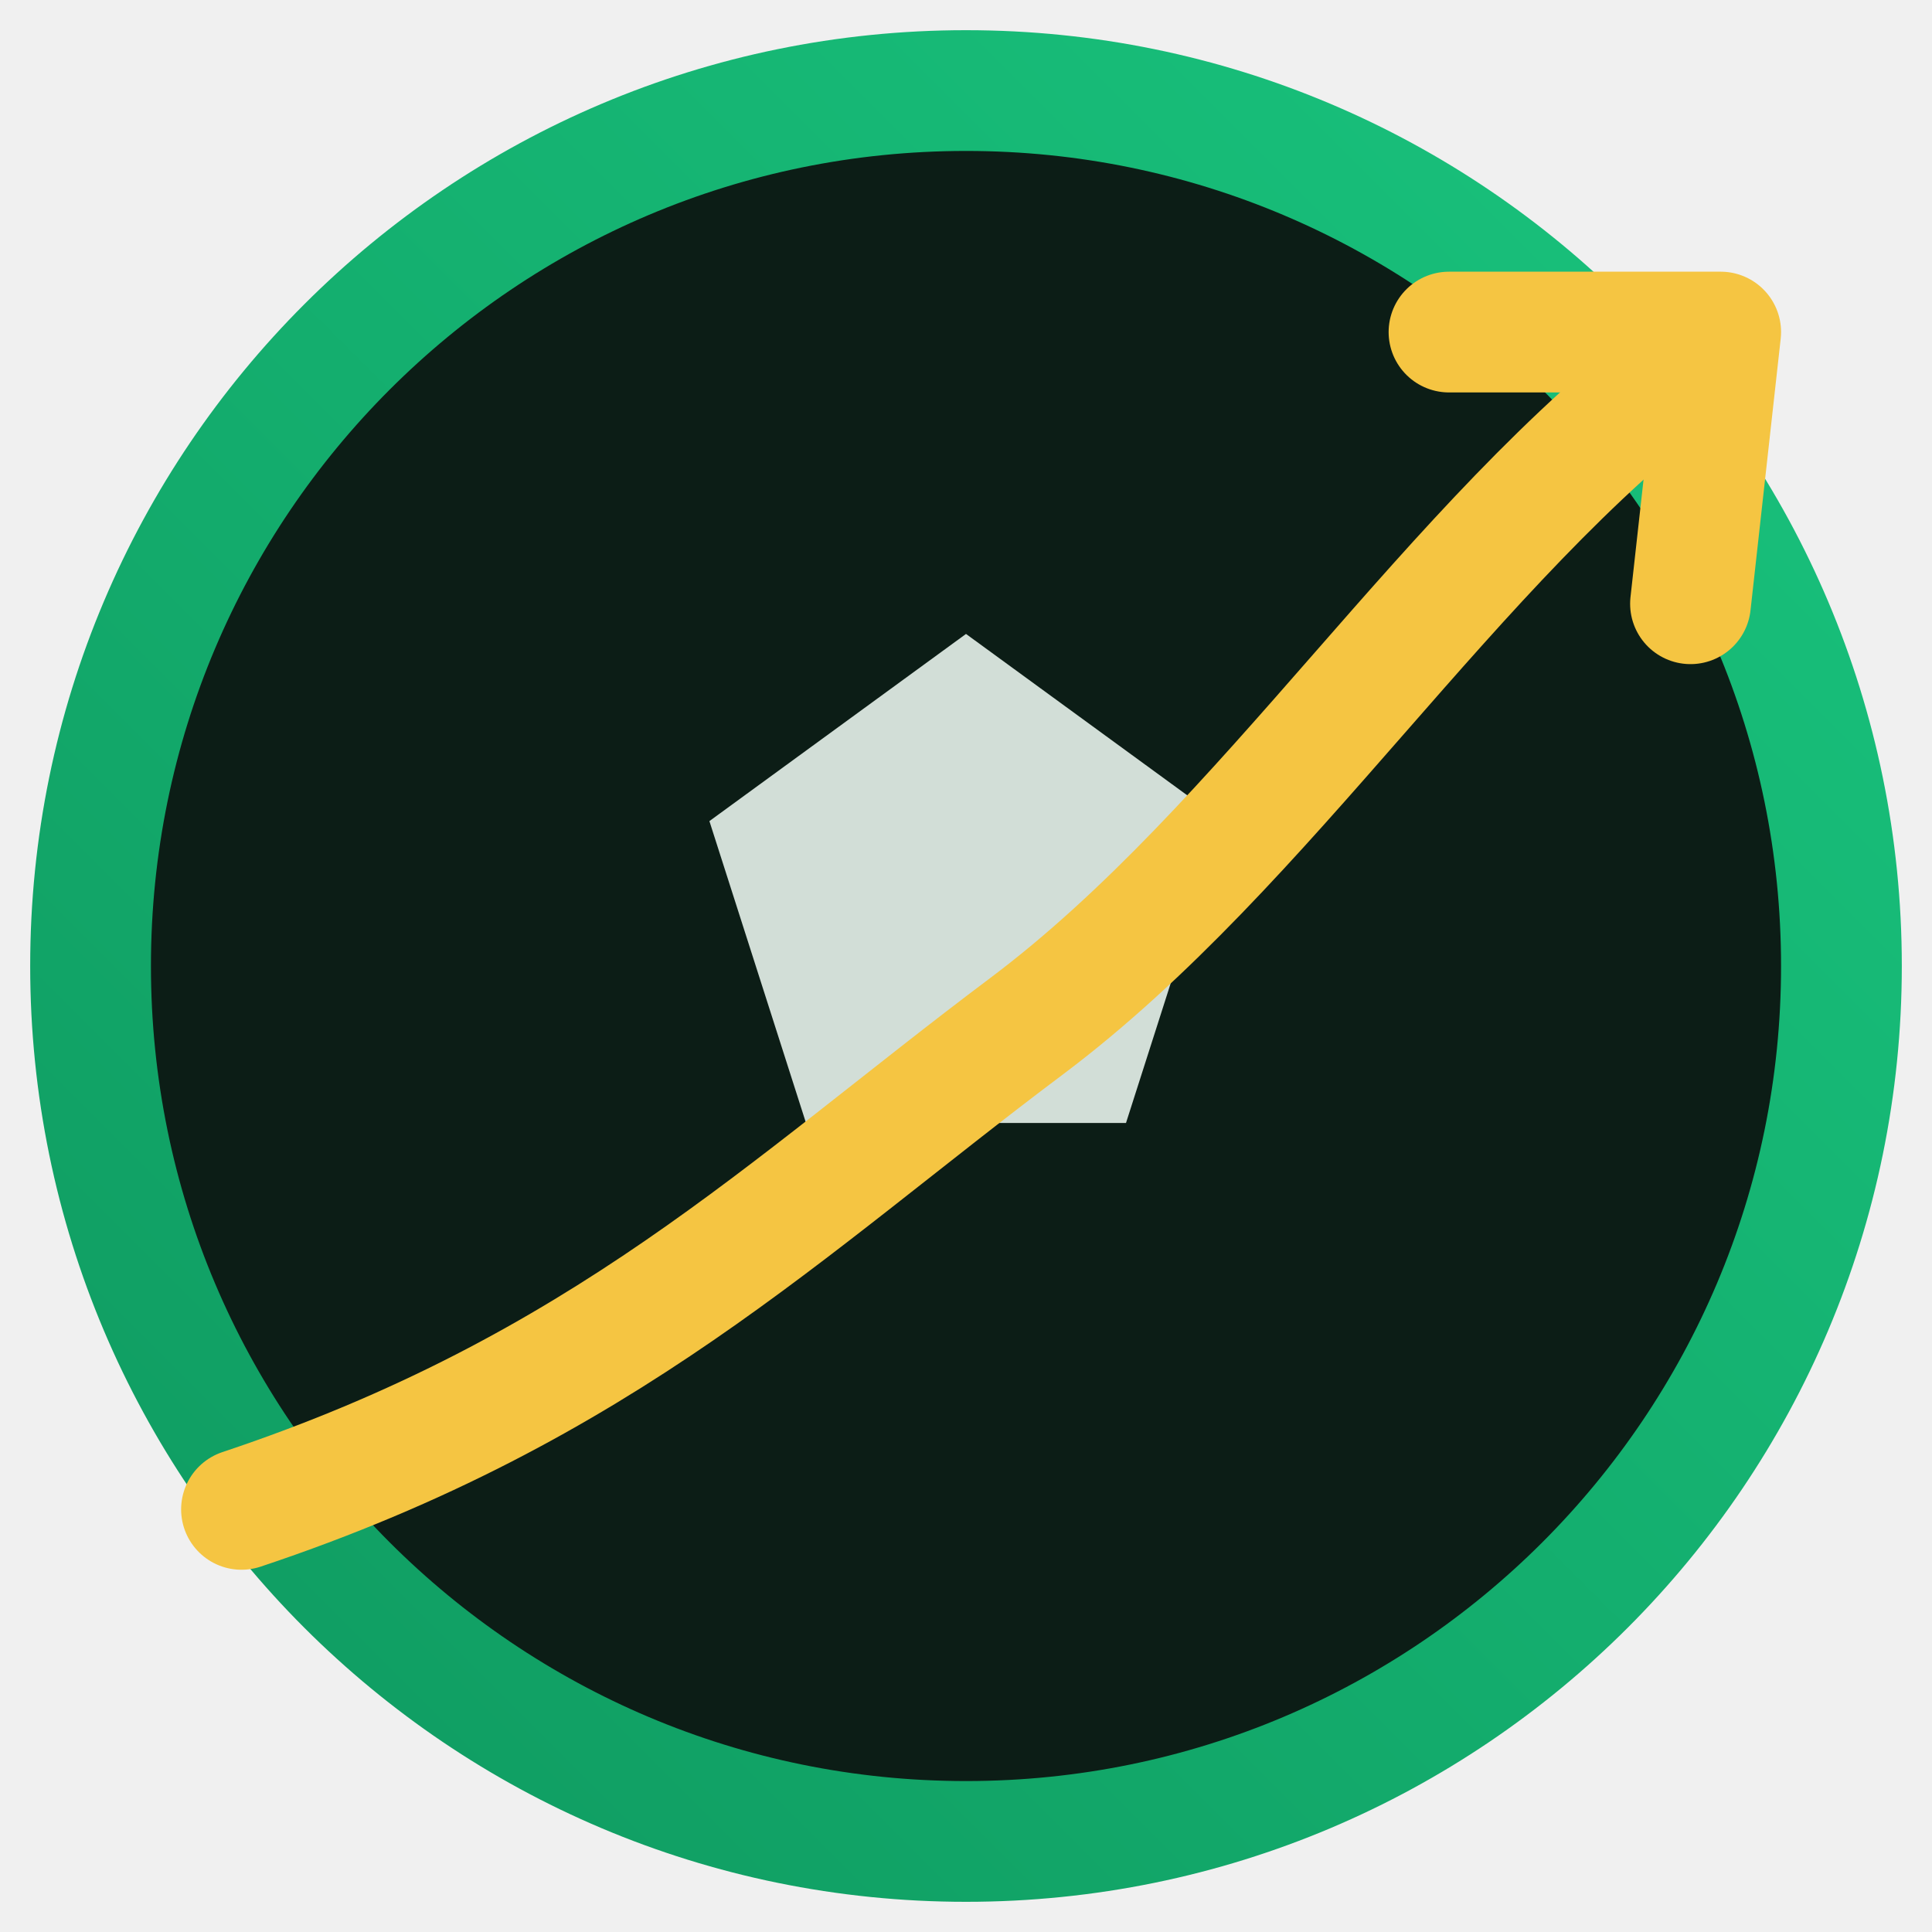
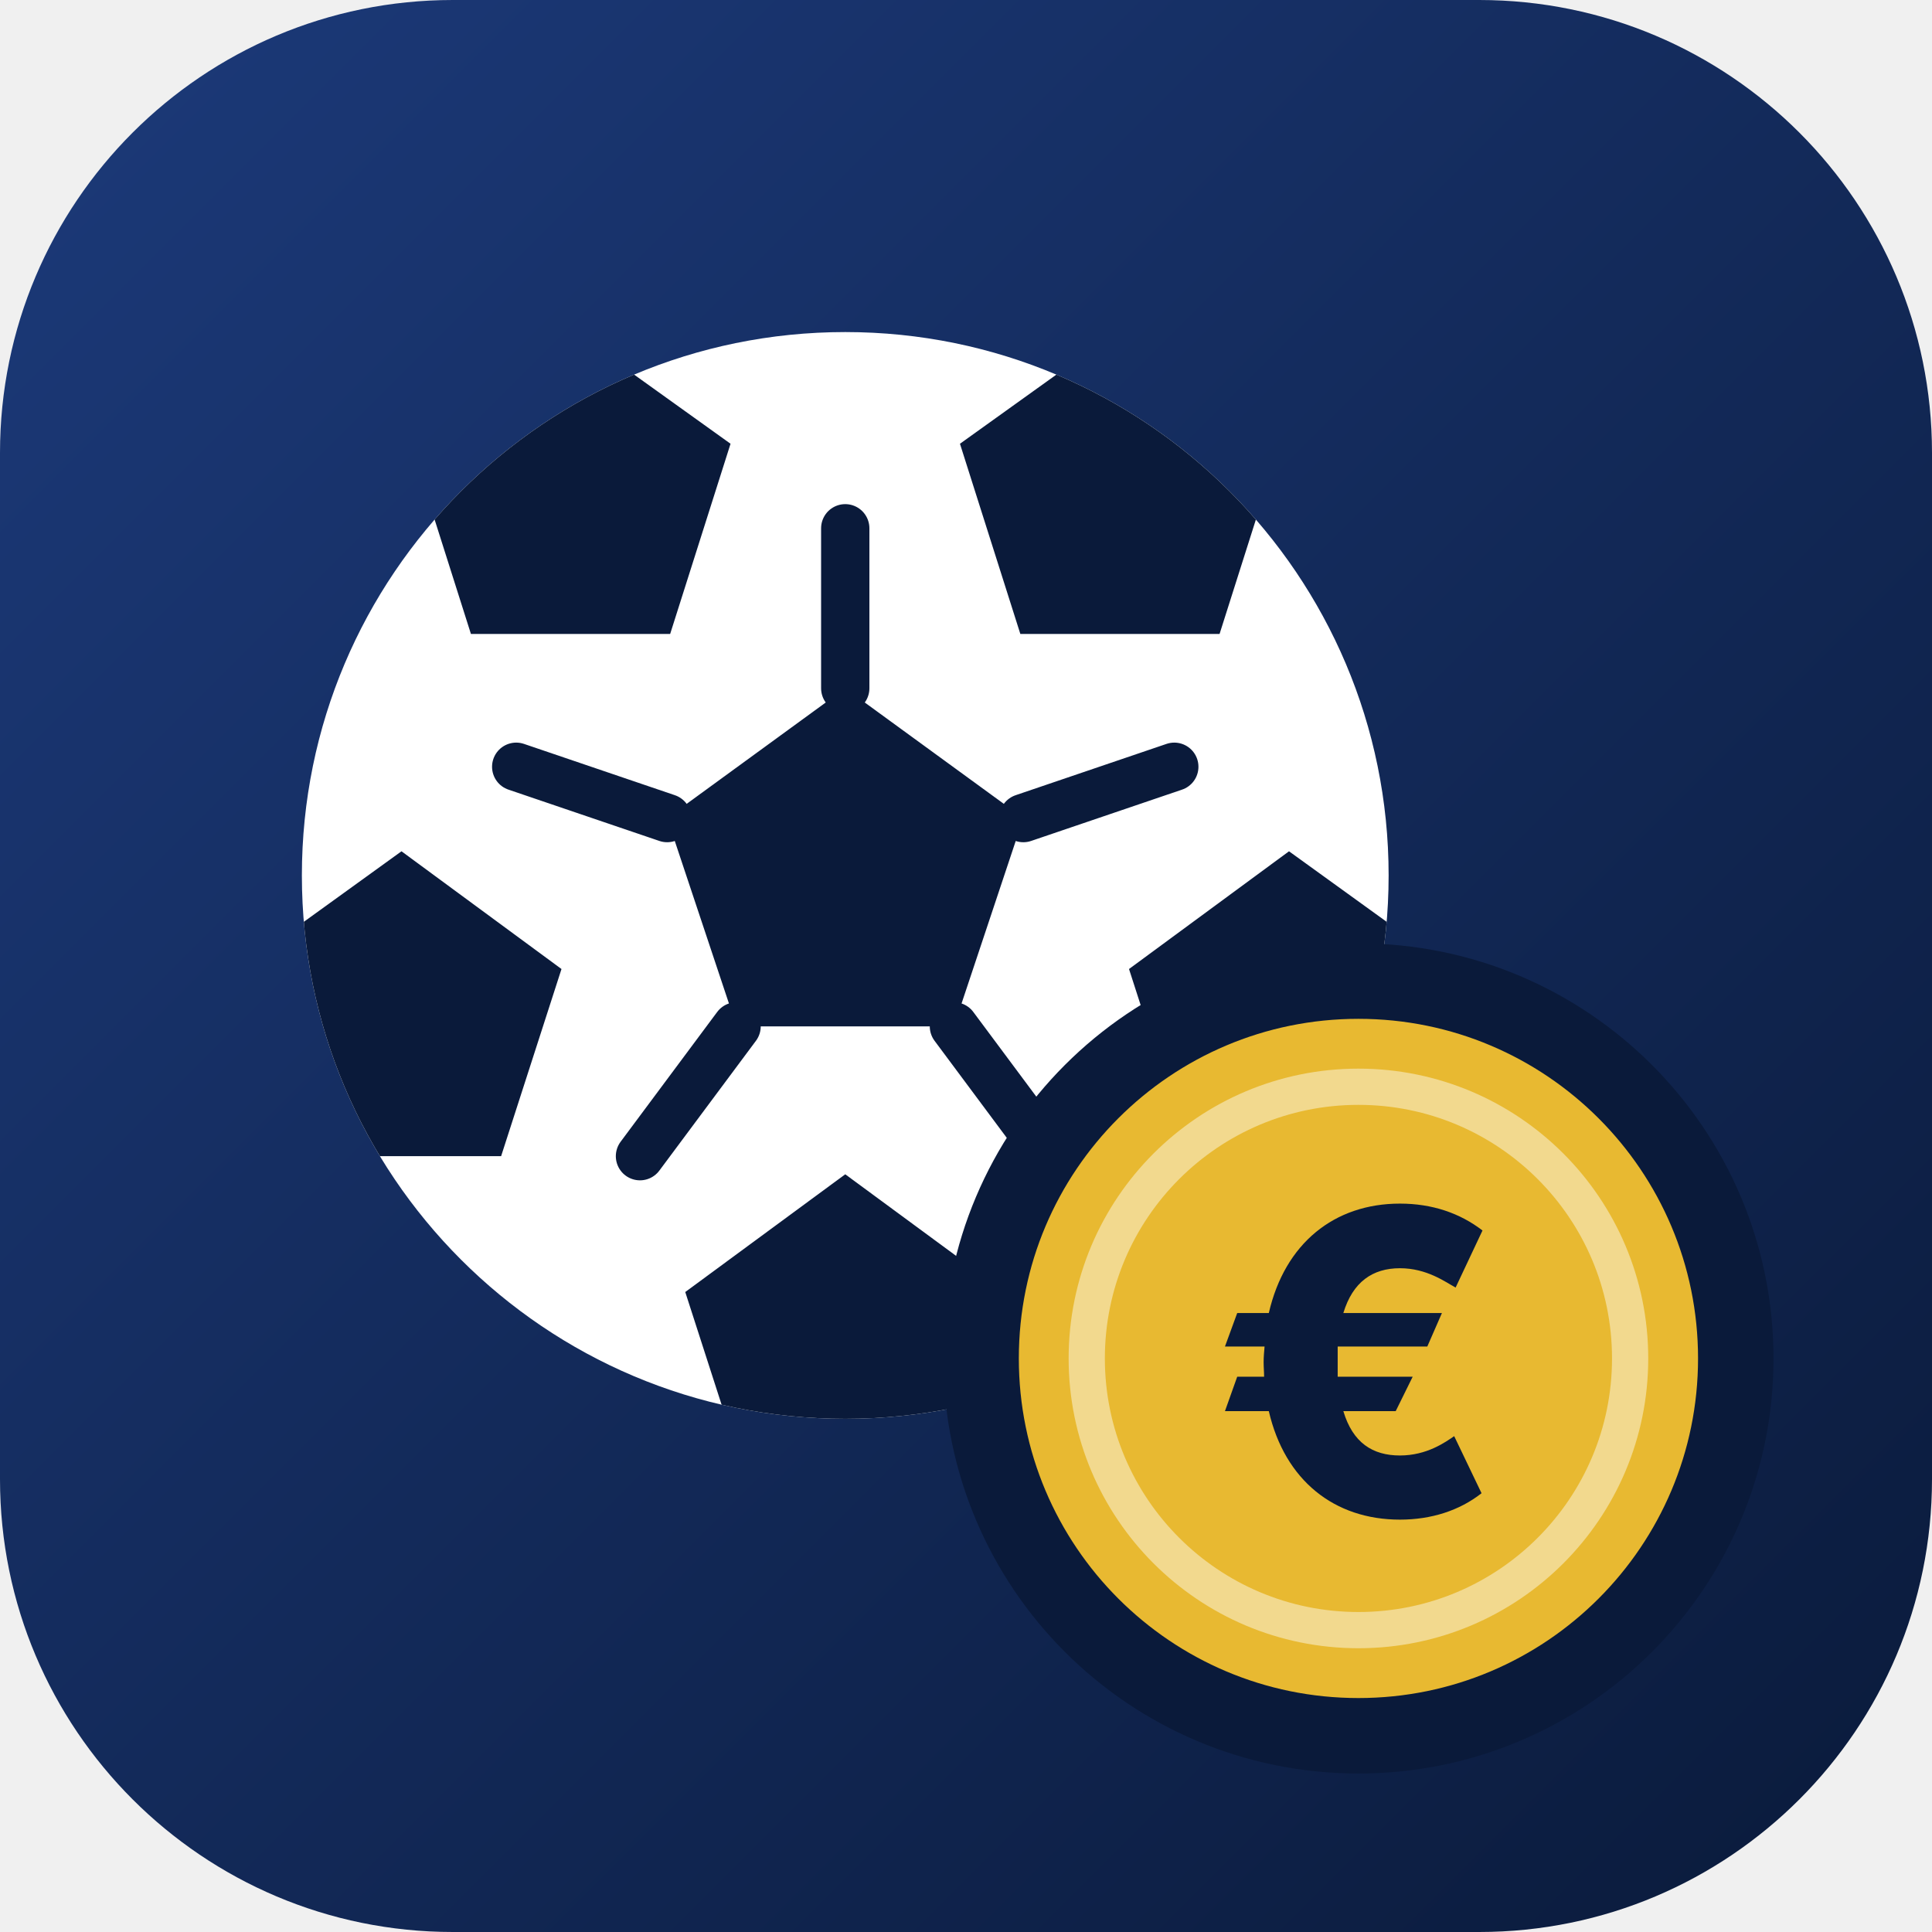
<svg xmlns="http://www.w3.org/2000/svg" width="64" height="64" viewBox="0 0 64 64">
  <defs>
-     <linearGradient id="g" x1="0" y1="1" x2="1" y2="0">
-       <stop offset="0" stop-color="#0f9a60" />
-       <stop offset="1" stop-color="#19c37d" />
+     <linearGradient id="sbg" x1="0" y1="0" x2="1" y2="1">
+       <stop offset="0" stop-color="#1c3a7a" />
+       <stop offset="1" stop-color="#0a1a3a" />
    </linearGradient>
+     <clipPath id="sbc">
+       <circle cx="28" cy="29" r="18" />
+     </clipPath>
  </defs>
-   <circle cx="32" cy="32" r="29" fill="#0c1d16" stroke="url(#g)" stroke-width="4" />
-   <path d="M32 21 l8.5 6.2 -3.2 10 h-10.6 l-3.2 -10z" fill="#e8f3ec" opacity="0.9" />
-   <path d="M8 50 C 20 46, 26 40, 34 34 S 48 18, 56 12" fill="none" stroke="#f5c542" stroke-width="4" stroke-linecap="round" />
-   <path d="M48 11 L57 11 L56 20" fill="none" stroke="#f5c542" stroke-width="4" stroke-linecap="round" stroke-linejoin="round" />
+   <rect width="64" height="64" rx="15" fill="url(#sbg)" />
+   <circle cx="28" cy="29" r="18" fill="#fff" />
+   <g clip-path="url(#sbc)" fill="#0a1a3a">
+     <polygon points="28.0,22.8 33.9,27.1 31.6,34.0 24.4,34.0 22.1,27.1" />
+     <polygon points="33.8,21.0 31.8,14.7 37.1,10.9 42.4,14.7 40.4,21.0" />
+     <polygon points="37.4,32.1 42.7,28.2 48.1,32.1 46.0,38.3 39.4,38.3" />
+     <polygon points="28.0,38.9 33.3,42.8 31.3,49.0 24.7,49.0 22.7,42.8" />
+     <polygon points="18.6,32.1 16.6,38.3 10.0,38.3 7.9,32.1 13.3,28.2" />
+     <polygon points="22.2,21.0 15.6,21.0 13.6,14.7 18.9,10.9 24.2,14.7" />
+   </g>
+   <path d="M28.0 22.8L28.0 17.5 M33.9 27.1L38.9 25.4 M31.6 34.0L34.8 38.3 M24.4 34.0L21.2 38.3 M22.1 27.1L17.1 25.4" stroke="#0a1a3a" stroke-width="1.6" stroke-linecap="round" />
+   <circle cx="45" cy="45" r="12.5" fill="#e8b931" stroke="#0a1a3a" stroke-width="2.5" />
+   <circle cx="45" cy="45" r="9" fill="none" stroke="#fff" stroke-opacity="0.45" stroke-width="1.2" />
+   <text x="45" y="50.2" text-anchor="middle" font-family="Inter, -apple-system, Helvetica, Arial, sans-serif" font-size="14" font-weight="800" fill="#0a1a3a">€</text>
</svg>
